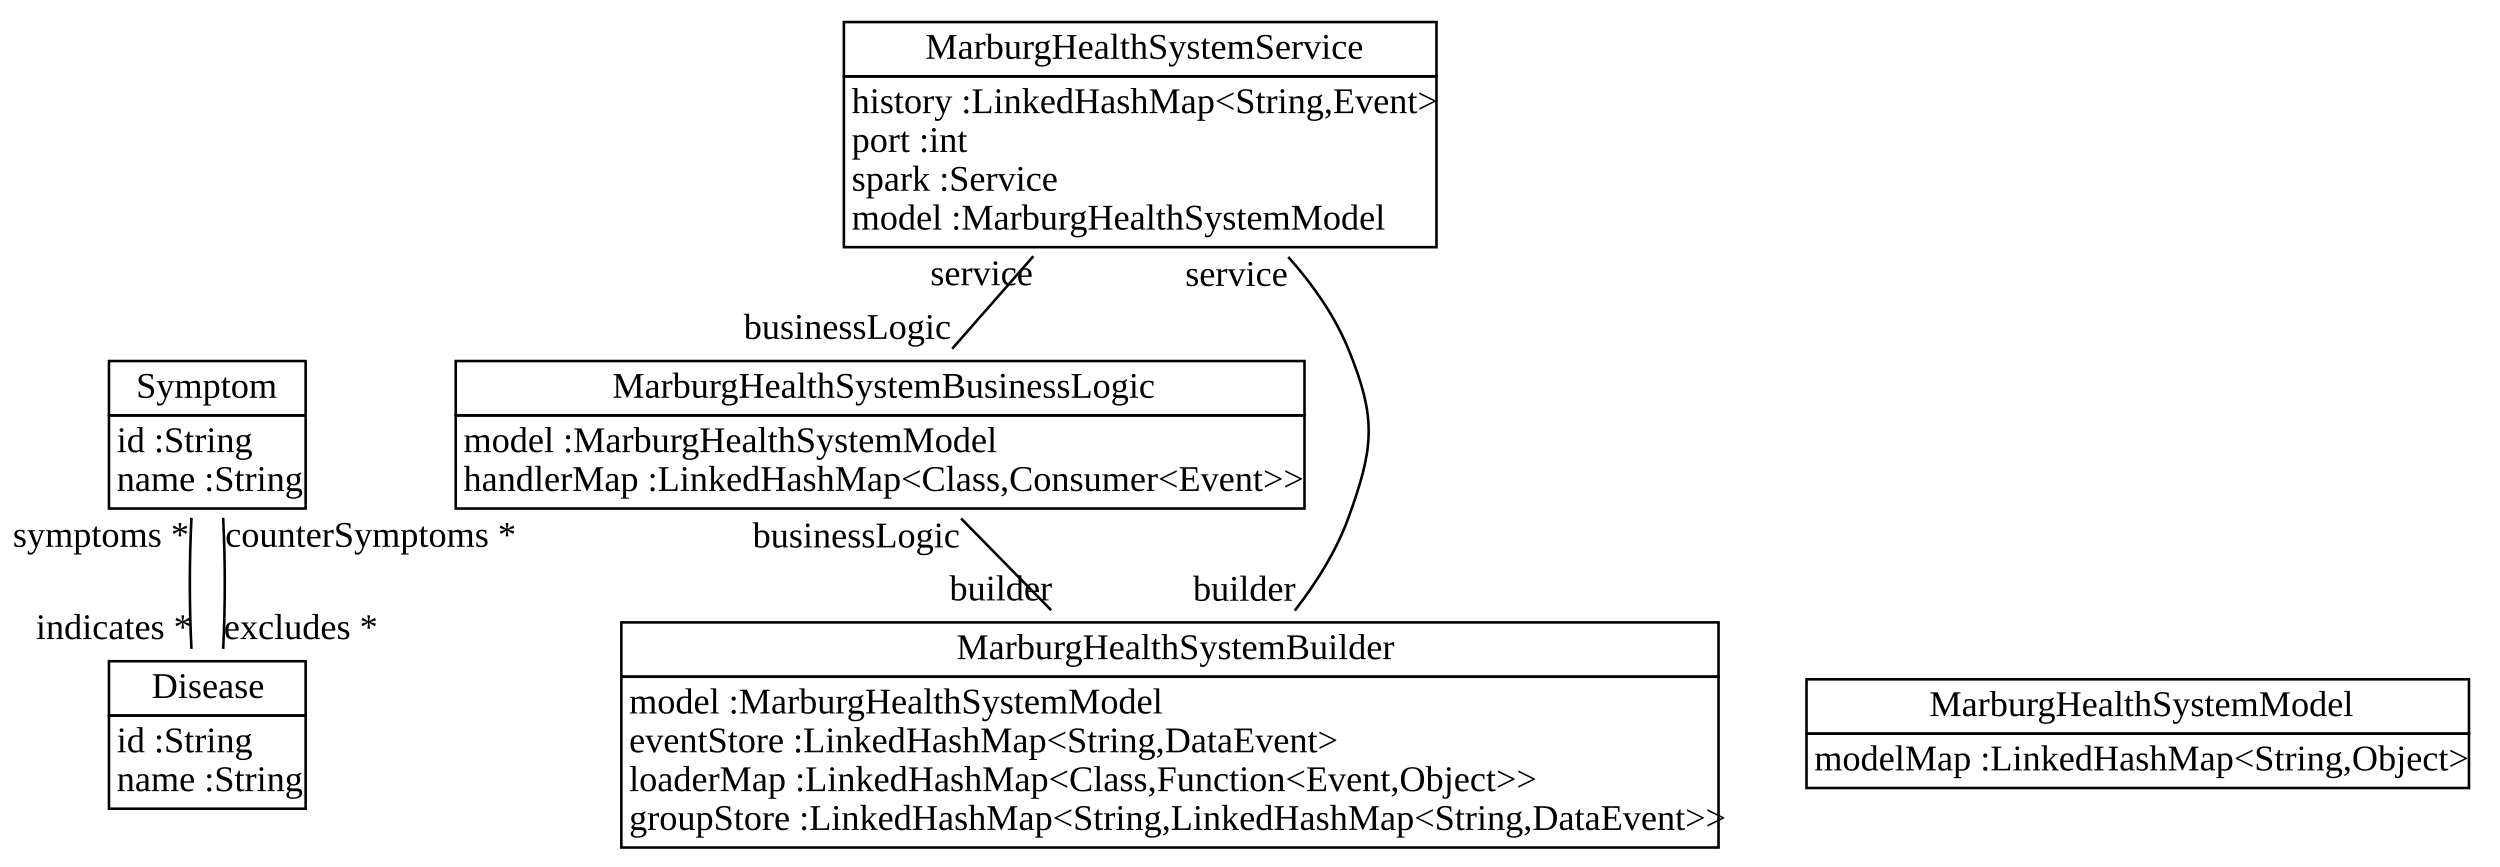
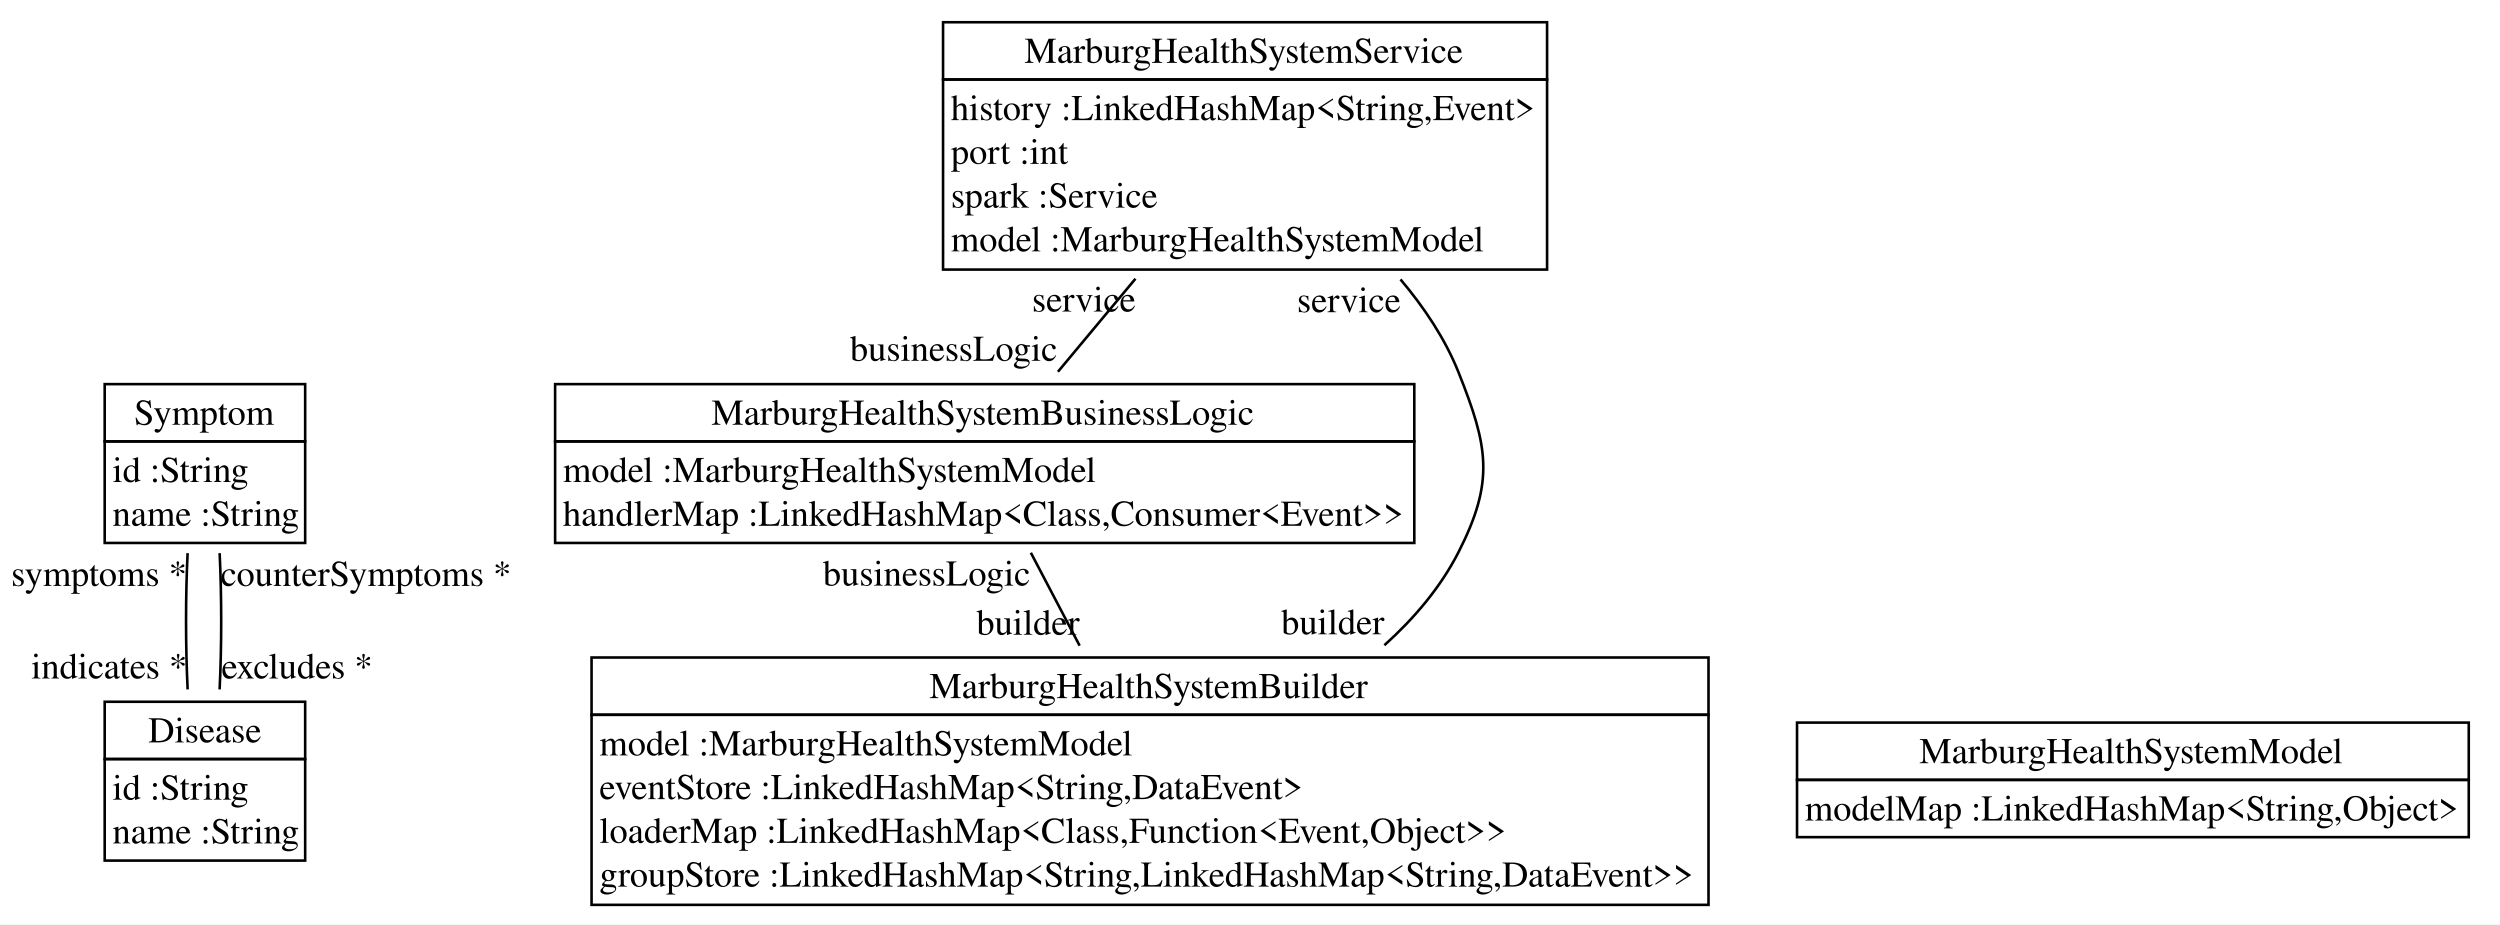
- <svg xmlns="http://www.w3.org/2000/svg" width="966px" height="335px" viewBox="0.00 0.00 966.11 335.00">
-   <g id="graph0" class="graph" transform="scale(1.0 1.0) rotate(0) translate(4 331)">
-     <polygon fill="white" stroke="none" points="-4,4 -4,-331 962.114,-331 962.114,4 -4,4" />
+ <svg xmlns="http://www.w3.org/2000/svg" width="960px" height="355px" viewBox="0.00 0.00 960.21 355.00">
+   <g id="graph0" class="graph" transform="scale(1.0 1.0) rotate(0) translate(4 351)">
+     <polygon fill="white" stroke="transparent" points="-4,4 -4,-351 956.21,-351 956.21,4 -4,4" />
    <g id="node1" class="node">
-       <polygon fill="none" stroke="black" points="38.114,-54.5 38.114,-75.5 114.114,-75.5 114.114,-54.5 38.114,-54.5" />
-       <text text-anchor="start" x="54.614" y="-61.3" font-family="Times New Roman,serif" font-size="14.00">Disease</text>
-       <polygon fill="none" stroke="black" points="38.114,-18.5 38.114,-54.5 114.114,-54.5 114.114,-18.5 38.114,-18.5" />
-       <text text-anchor="start" x="41.114" y="-40.3" font-family="Times New Roman,serif" font-size="14.00">id :String</text>
-       <text text-anchor="start" x="41.114" y="-25.3" font-family="Times New Roman,serif" font-size="14.00">name :String</text>
+       <polygon fill="none" stroke="black" points="36.21,-59.5 36.21,-81.5 113.21,-81.5 113.21,-59.5 36.21,-59.5" />
+       <text text-anchor="start" x="52.94" y="-65.9" font-family="Times,serif" font-size="14.00">Disease</text>
+       <polygon fill="none" stroke="black" points="36.21,-20.5 36.21,-59.5 113.21,-59.5 113.21,-20.5 36.21,-20.5" />
+       <text text-anchor="start" x="39.21" y="-43.9" font-family="Times,serif" font-size="14.00">id :String</text>
+       <text text-anchor="start" x="39.21" y="-27.1" font-family="Times,serif" font-size="14.00">name :String</text>
    </g>
    <g id="node6" class="node">
-       <polygon fill="none" stroke="black" points="38.114,-170.5 38.114,-191.5 114.114,-191.5 114.114,-170.5 38.114,-170.5" />
-       <text text-anchor="start" x="48.614" y="-177.3" font-family="Times New Roman,serif" font-size="14.00">Symptom</text>
-       <polygon fill="none" stroke="black" points="38.114,-134.5 38.114,-170.5 114.114,-170.5 114.114,-134.5 38.114,-134.5" />
-       <text text-anchor="start" x="41.114" y="-156.3" font-family="Times New Roman,serif" font-size="14.00">id :String</text>
-       <text text-anchor="start" x="41.114" y="-141.3" font-family="Times New Roman,serif" font-size="14.00">name :String</text>
+       <polygon fill="none" stroke="black" points="36.21,-181.5 36.21,-203.5 113.21,-203.5 113.21,-181.5 36.21,-181.5" />
+       <text text-anchor="start" x="47.48" y="-187.9" font-family="Times,serif" font-size="14.00">Symptom</text>
+       <polygon fill="none" stroke="black" points="36.21,-142.5 36.21,-181.5 113.21,-181.5 113.21,-142.5 36.21,-142.5" />
+       <text text-anchor="start" x="39.21" y="-165.9" font-family="Times,serif" font-size="14.00">id :String</text>
+       <text text-anchor="start" x="39.21" y="-149.1" font-family="Times,serif" font-size="14.00">name :String</text>
    </g>
    <g id="edge5" class="edge">
-       <path fill="none" stroke="black" d="M69.991,-80.255C69.152,-96.067 69.155,-115.127 70,-130.915" />
-       <text text-anchor="middle" x="35" y="-119.715" font-family="Times New Roman,serif" font-size="14.00">symptoms *</text>
-       <text text-anchor="middle" x="39.991" y="-84.055" font-family="Times New Roman,serif" font-size="14.00">indicates *</text>
+       <path fill="none" stroke="black" d="M68.07,-86.25C67.26,-102.61 67.25,-122.21 68.06,-138.59" />
+       <text text-anchor="middle" x="34.03" y="-125.99" font-family="Times,serif" font-size="14.00">symptoms *</text>
+       <text text-anchor="middle" x="37.94" y="-90.45" font-family="Times,serif" font-size="14.00">indicates *</text>
    </g>
    <g id="node2" class="node">
-       <polygon fill="none" stroke="black" points="236.114,-69.5 236.114,-90.5 660.114,-90.5 660.114,-69.5 236.114,-69.5" />
-       <text text-anchor="start" x="365.614" y="-76.3" font-family="Times New Roman,serif" font-size="14.00">MarburgHealthSystemBuilder</text>
-       <polygon fill="none" stroke="black" points="236.114,-3.5 236.114,-69.5 660.114,-69.5 660.114,-3.5 236.114,-3.5" />
-       <text text-anchor="start" x="239.114" y="-55.3" font-family="Times New Roman,serif" font-size="14.00">model :MarburgHealthSystemModel</text>
-       <text text-anchor="start" x="239.114" y="-40.3" font-family="Times New Roman,serif" font-size="14.00">eventStore :LinkedHashMap&lt;String,DataEvent&gt;</text>
-       <text text-anchor="start" x="239.114" y="-25.3" font-family="Times New Roman,serif" font-size="14.00">loaderMap :LinkedHashMap&lt;Class,Function&lt;Event,Object&gt;&gt;</text>
-       <text text-anchor="start" x="239.114" y="-10.3" font-family="Times New Roman,serif" font-size="14.00">groupStore :LinkedHashMap&lt;String,LinkedHashMap&lt;String,DataEvent&gt;&gt;</text>
+       <polygon fill="none" stroke="black" points="223.21,-76.5 223.21,-98.5 652.21,-98.5 652.21,-76.5 223.21,-76.5" />
+       <text text-anchor="start" x="352.95" y="-82.9" font-family="Times,serif" font-size="14.00">MarburgHealthSystemBuilder</text>
+       <polygon fill="none" stroke="black" points="223.21,-3.5 223.21,-76.5 652.21,-76.5 652.21,-3.5 223.21,-3.5" />
+       <text text-anchor="start" x="226.21" y="-60.9" font-family="Times,serif" font-size="14.00">model :MarburgHealthSystemModel</text>
+       <text text-anchor="start" x="226.21" y="-44.1" font-family="Times,serif" font-size="14.00">eventStore :LinkedHashMap&lt;String,DataEvent&gt;</text>
+       <text text-anchor="start" x="226.21" y="-27.3" font-family="Times,serif" font-size="14.00">loaderMap :LinkedHashMap&lt;Class,Function&lt;Event,Object&gt;&gt;</text>
+       <text text-anchor="start" x="226.21" y="-10.5" font-family="Times,serif" font-size="14.00">groupStore :LinkedHashMap&lt;String,LinkedHashMap&lt;String,DataEvent&gt;&gt;</text>
    </g>
    <g id="node3" class="node">
-       <polygon fill="none" stroke="black" points="172.114,-170.5 172.114,-191.5 500.114,-191.5 500.114,-170.5 172.114,-170.5" />
-       <text text-anchor="start" x="232.614" y="-177.3" font-family="Times New Roman,serif" font-size="14.00">MarburgHealthSystemBusinessLogic</text>
-       <polygon fill="none" stroke="black" points="172.114,-134.5 172.114,-170.5 500.114,-170.5 500.114,-134.5 172.114,-134.5" />
-       <text text-anchor="start" x="175.114" y="-156.3" font-family="Times New Roman,serif" font-size="14.00">model :MarburgHealthSystemModel</text>
-       <text text-anchor="start" x="175.114" y="-141.3" font-family="Times New Roman,serif" font-size="14.00">handlerMap :LinkedHashMap&lt;Class,Consumer&lt;Event&gt;&gt;</text>
+       <polygon fill="none" stroke="black" points="209.21,-181.5 209.21,-203.5 539.21,-203.5 539.21,-181.5 209.21,-181.5" />
+       <text text-anchor="start" x="269.23" y="-187.9" font-family="Times,serif" font-size="14.00">MarburgHealthSystemBusinessLogic</text>
+       <polygon fill="none" stroke="black" points="209.21,-142.5 209.21,-181.5 539.21,-181.5 539.21,-142.5 209.21,-142.5" />
+       <text text-anchor="start" x="212.21" y="-165.9" font-family="Times,serif" font-size="14.00">model :MarburgHealthSystemModel</text>
+       <text text-anchor="start" x="212.21" y="-149.1" font-family="Times,serif" font-size="14.00">handlerMap :LinkedHashMap&lt;Class,Consumer&lt;Event&gt;&gt;</text>
    </g>
    <g id="edge1" class="edge">
-       <path fill="none" stroke="black" d="M402.236,-95.197C390.517,-107.126 378.185,-119.678 367.388,-130.668" />
-       <text text-anchor="middle" x="326.888" y="-119.468" font-family="Times New Roman,serif" font-size="14.00">businessLogic</text>
-       <text text-anchor="middle" x="382.736" y="-98.997" font-family="Times New Roman,serif" font-size="14.00">builder</text>
+       <path fill="none" stroke="black" d="M410.67,-103.04C404.35,-115.08 397.76,-127.65 391.94,-138.73" />
+       <text text-anchor="middle" x="351.89" y="-126.13" font-family="Times,serif" font-size="14.00">businessLogic</text>
+       <text text-anchor="middle" x="390.85" y="-107.24" font-family="Times,serif" font-size="14.00">builder</text>
    </g>
    <g id="node5" class="node">
-       <polygon fill="none" stroke="black" points="322.114,-301.5 322.114,-322.5 551.114,-322.5 551.114,-301.5 322.114,-301.5" />
-       <text text-anchor="start" x="353.614" y="-308.3" font-family="Times New Roman,serif" font-size="14.00">MarburgHealthSystemService</text>
-       <polygon fill="none" stroke="black" points="322.114,-235.5 322.114,-301.5 551.114,-301.5 551.114,-235.5 322.114,-235.5" />
-       <text text-anchor="start" x="325.114" y="-287.3" font-family="Times New Roman,serif" font-size="14.00">history :LinkedHashMap&lt;String,Event&gt;</text>
-       <text text-anchor="start" x="325.114" y="-272.3" font-family="Times New Roman,serif" font-size="14.00">port :int</text>
-       <text text-anchor="start" x="325.114" y="-257.3" font-family="Times New Roman,serif" font-size="14.00">spark :Service</text>
-       <text text-anchor="start" x="325.114" y="-242.3" font-family="Times New Roman,serif" font-size="14.00">model :MarburgHealthSystemModel</text>
+       <polygon fill="none" stroke="black" points="358.21,-320.5 358.21,-342.5 590.21,-342.5 590.21,-320.5 358.21,-320.5" />
+       <text text-anchor="start" x="389.46" y="-326.9" font-family="Times,serif" font-size="14.00">MarburgHealthSystemService</text>
+       <polygon fill="none" stroke="black" points="358.21,-247.5 358.21,-320.5 590.21,-320.5 590.21,-247.5 358.21,-247.5" />
+       <text text-anchor="start" x="361.21" y="-304.9" font-family="Times,serif" font-size="14.00">history :LinkedHashMap&lt;String,Event&gt;</text>
+       <text text-anchor="start" x="361.21" y="-288.1" font-family="Times,serif" font-size="14.00">port :int</text>
+       <text text-anchor="start" x="361.21" y="-271.3" font-family="Times,serif" font-size="14.00">spark :Service</text>
+       <text text-anchor="start" x="361.21" y="-254.5" font-family="Times,serif" font-size="14.00">model :MarburgHealthSystemModel</text>
    </g>
    <g id="edge2" class="edge">
-       <path fill="none" stroke="black" d="M496.351,-95.059C504.853,-105.974 512.463,-118.188 517.114,-131 526.973,-158.155 528.047,-169.26 517.114,-196 511.797,-209.006 503.331,-221.067 493.837,-231.729" />
-       <text text-anchor="middle" x="473.837" y="-220.529" font-family="Times New Roman,serif" font-size="14.00">service</text>
-       <text text-anchor="middle" x="476.851" y="-98.859" font-family="Times New Roman,serif" font-size="14.00">builder</text>
+       <path fill="none" stroke="black" d="M527.72,-103.22C539.19,-113.54 549.31,-125.46 556.21,-139 570.13,-166.33 567.56,-179.51 556.21,-208 551.07,-220.88 543.01,-232.94 533.9,-243.73" />
+       <text text-anchor="middle" x="514.08" y="-231.13" font-family="Times,serif" font-size="14.00">service</text>
+       <text text-anchor="middle" x="507.89" y="-107.42" font-family="Times,serif" font-size="14.00">builder</text>
    </g>
    <g id="edge3" class="edge">
-       <path fill="none" stroke="black" d="M363.97,-196.255C373.679,-207.324 384.784,-219.983 395.323,-231.998" />
-       <text text-anchor="middle" x="375.323" y="-220.798" font-family="Times New Roman,serif" font-size="14.00">service</text>
-       <text text-anchor="middle" x="323.47" y="-200.055" font-family="Times New Roman,serif" font-size="14.00">businessLogic</text>
+       <path fill="none" stroke="black" d="M402.33,-208.25C411.57,-219.34 422.06,-231.92 432.11,-243.98" />
+       <text text-anchor="middle" x="412.29" y="-231.38" font-family="Times,serif" font-size="14.00">service</text>
+       <text text-anchor="middle" x="362.28" y="-212.45" font-family="Times,serif" font-size="14.00">businessLogic</text>
    </g>
    <g id="node4" class="node">
-       <polygon fill="none" stroke="black" points="694.114,-47.5 694.114,-68.5 950.114,-68.5 950.114,-47.5 694.114,-47.5" />
-       <text text-anchor="start" x="741.614" y="-54.3" font-family="Times New Roman,serif" font-size="14.00">MarburgHealthSystemModel</text>
-       <polygon fill="none" stroke="black" points="694.114,-26.5 694.114,-47.5 950.114,-47.5 950.114,-26.5 694.114,-26.5" />
-       <text text-anchor="start" x="697.114" y="-33.3" font-family="Times New Roman,serif" font-size="14.00">modelMap :LinkedHashMap&lt;String,Object&gt;</text>
+       <polygon fill="none" stroke="black" points="686.21,-51.5 686.21,-73.5 944.21,-73.5 944.21,-51.5 686.21,-51.5" />
+       <text text-anchor="start" x="733.17" y="-57.9" font-family="Times,serif" font-size="14.00">MarburgHealthSystemModel</text>
+       <polygon fill="none" stroke="black" points="686.21,-29.5 686.21,-51.5 944.21,-51.5 944.21,-29.5 686.21,-29.5" />
+       <text text-anchor="start" x="689.21" y="-35.9" font-family="Times,serif" font-size="14.00">modelMap :LinkedHashMap&lt;String,Object&gt;</text>
    </g>
    <g id="edge4" class="edge">
-       <path fill="none" stroke="black" d="M82.229,-130.915C83.073,-115.127 83.076,-96.067 82.238,-80.255" />
-       <text text-anchor="middle" x="112.238" y="-84.055" font-family="Times New Roman,serif" font-size="14.00">excludes *</text>
-       <text text-anchor="middle" x="139.229" y="-119.715" font-family="Times New Roman,serif" font-size="14.00">counterSymptoms *</text>
+       <path fill="none" stroke="black" d="M80.36,-138.59C81.16,-122.21 81.16,-102.61 80.35,-86.25" />
+       <text text-anchor="middle" x="110.09" y="-90.45" font-family="Times,serif" font-size="14.00">excludes *</text>
+       <text text-anchor="middle" x="136.55" y="-125.99" font-family="Times,serif" font-size="14.00">counterSymptoms *</text>
    </g>
  </g>
</svg>
